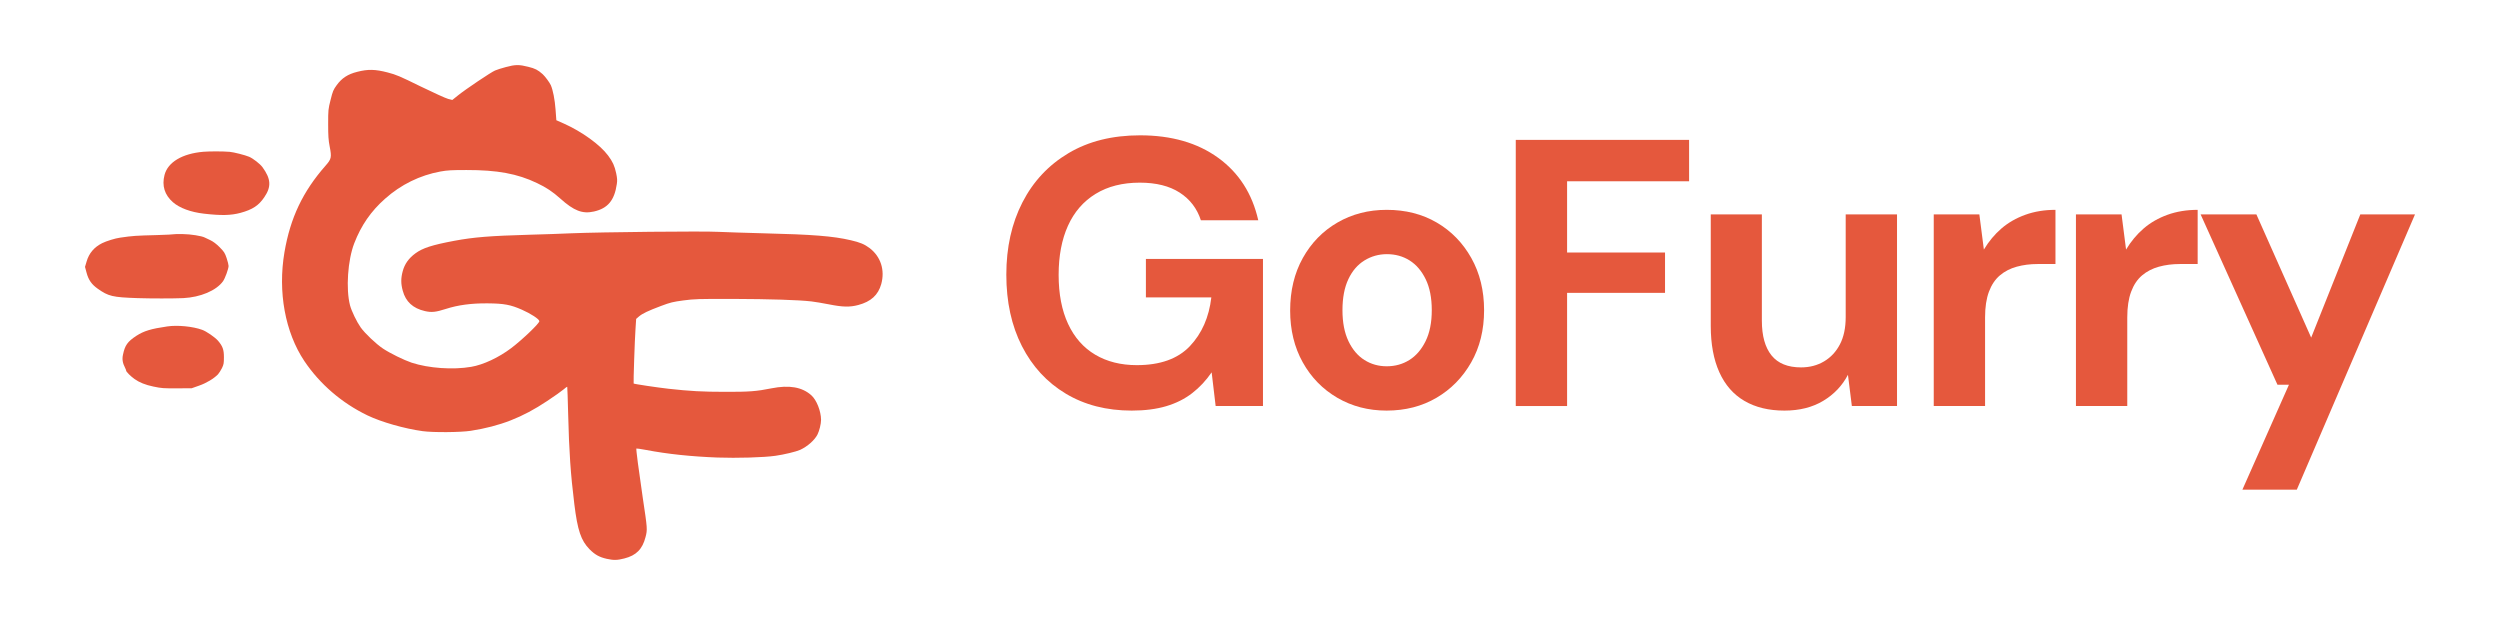
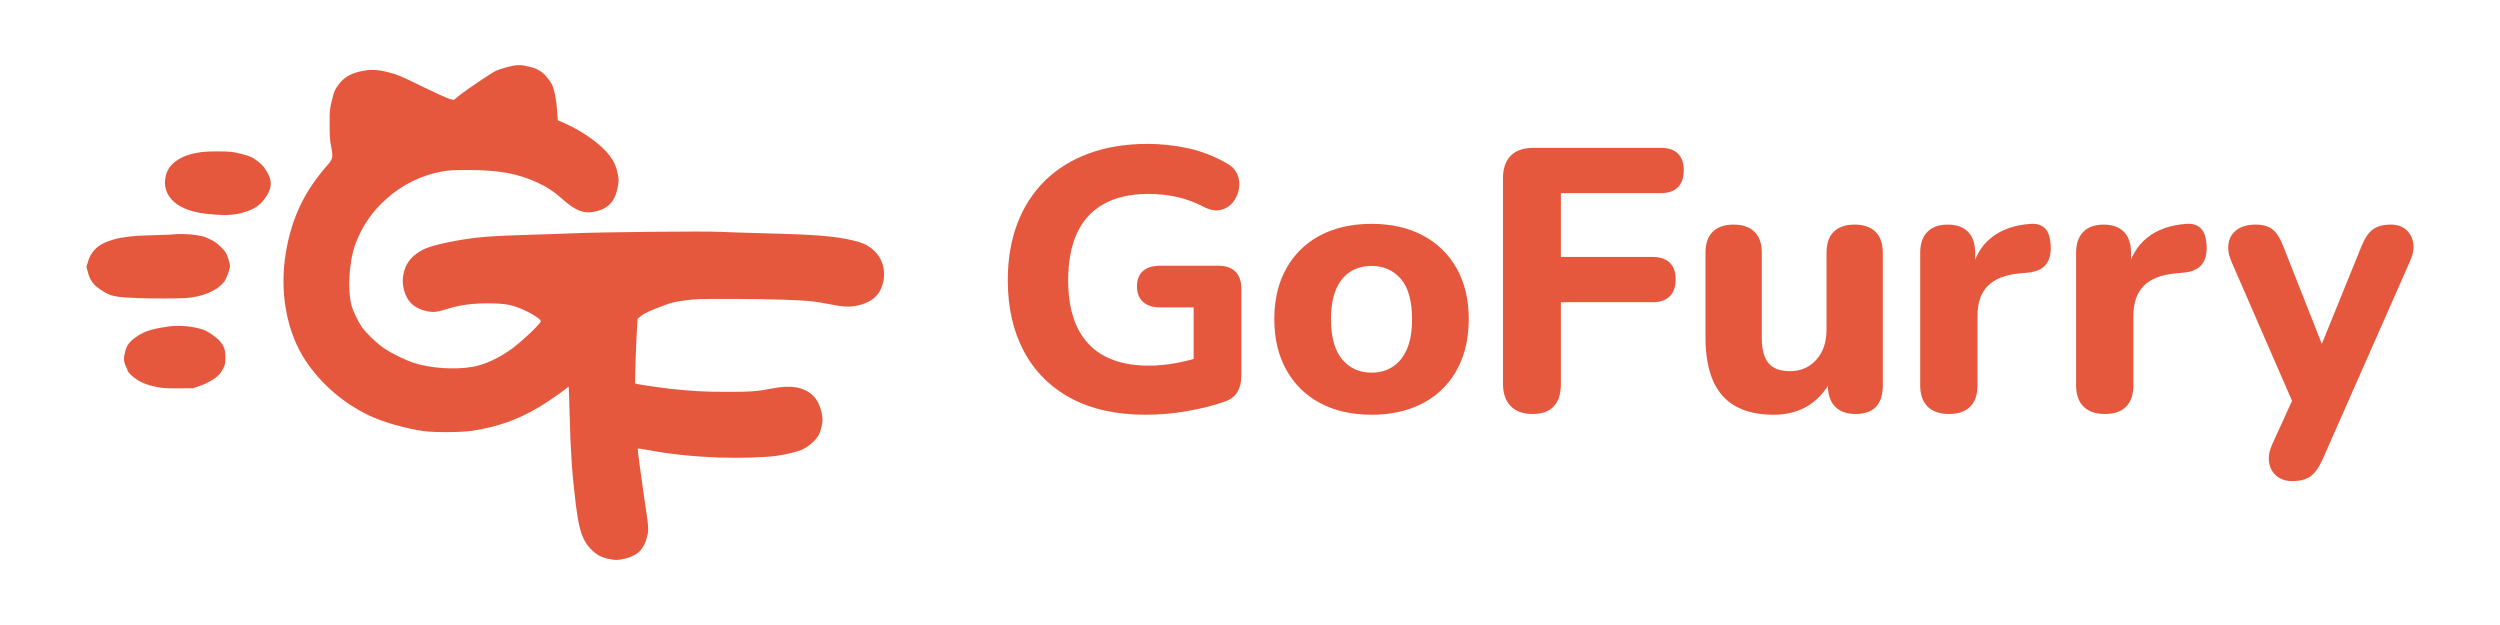
<svg xmlns="http://www.w3.org/2000/svg" width="768" height="192" viewBox="0 0 768 192" role="img" aria-labelledby="gofurry-horizontal-title">
-   <g id="symbol" transform="translate(10.79523 -16.58905) scale(0.220087)" fill="#E5583D">
+   <g id="symbol" transform="translate(11.24254 -16.58905) scale(0.220087)" fill="#E5583D">
    <g transform="translate(0,1024) scale(0.1,-0.1)">
      <path d="M6570 8550 c-58 -15 -126 -37 -151 -48 -58 -25 -408 -260 -515 -346 l-81 -65 -59 15 c-32 8 -205 87 -384 174 -295 145 -338 163 -460 195 -173 45 -274 47 -423 9 -132 -33 -216 -87 -289 -188 -45 -62 -54 -82 -84 -203 -33 -131 -34 -140 -34 -338 0 -166 4 -224 21 -312 30 -154 25 -176 -59 -271 -316 -360 -490 -726 -572 -1206 -94 -554 9 -1117 278 -1520 216 -321 522 -585 881 -758 193 -93 516 -185 771 -220 146 -20 528 -17 670 5 410 64 721 185 1067 416 100 66 203 139 228 161 26 23 49 39 52 37 2 -3 8 -175 13 -383 13 -525 34 -832 86 -1254 45 -367 93 -508 212 -630 77 -77 136 -110 241 -134 97 -21 146 -20 244 5 167 42 254 130 297 299 27 105 27 112 -39 550 -56 379 -95 679 -89 686 3 2 63 -7 134 -20 304 -58 632 -92 997 -106 274 -10 647 1 809 24 121 17 290 58 346 83 103 48 201 134 242 214 26 51 50 149 50 205 -1 123 -63 279 -137 344 -129 114 -307 145 -555 96 -208 -42 -314 -50 -643 -49 -321 0 -497 10 -795 43 -152 17 -480 66 -486 73 -5 5 16 631 26 762 l9 140 38 33 c49 42 129 80 310 148 131 49 164 57 312 77 154 20 203 22 696 21 516 -2 907 -14 1090 -35 50 -6 160 -24 245 -41 191 -38 291 -41 410 -9 176 47 277 139 320 292 54 196 -7 384 -163 503 -71 53 -132 79 -262 109 -248 58 -530 80 -1225 97 -234 6 -513 15 -620 20 -214 12 -1644 -3 -2055 -20 -126 -6 -387 -15 -580 -20 -560 -16 -781 -34 -1055 -85 -313 -59 -441 -101 -542 -175 -93 -68 -150 -148 -177 -248 -27 -99 -27 -175 0 -273 41 -154 143 -247 310 -285 92 -21 151 -15 291 30 171 55 356 80 586 78 228 -2 318 -19 477 -89 123 -54 239 -130 243 -159 4 -28 -237 -259 -393 -377 -175 -132 -389 -232 -558 -261 -254 -44 -595 -20 -832 58 -107 36 -301 131 -400 197 -96 64 -251 211 -311 295 -54 76 -128 229 -149 309 -59 228 -32 629 59 865 97 251 233 448 431 623 221 197 487 327 771 379 100 18 158 21 364 21 429 1 712 -51 985 -182 129 -61 219 -121 325 -216 191 -172 310 -217 470 -181 193 44 286 155 319 383 8 50 6 81 -9 152 -22 102 -48 160 -114 248 -113 151 -365 332 -615 444 l-106 47 -11 149 c-10 138 -36 271 -66 340 -17 38 -80 123 -114 154 -68 60 -104 79 -202 103 -126 32 -180 32 -312 -4z" />
      <path d="M2350 7368 c-296 -25 -498 -145 -544 -324 -39 -150 1 -278 117 -380 92 -81 249 -139 432 -160 240 -28 377 -25 511 11 169 46 255 103 333 219 100 147 93 255 -26 419 -34 46 -130 121 -186 145 -57 24 -214 64 -272 69 -101 8 -276 8 -365 1z" />
      <path d="M1940 6217 c-3 -3 -111 -8 -240 -12 -305 -8 -333 -10 -514 -36 -68 -9 -193 -48 -251 -77 -110 -55 -183 -140 -216 -254 l-23 -77 22 -82 c27 -101 71 -163 156 -223 151 -106 205 -119 556 -131 182 -6 503 -6 637 0 240 12 461 105 555 235 29 40 78 175 78 214 0 15 -12 64 -27 109 -25 74 -35 89 -98 153 -47 47 -90 79 -130 98 -33 15 -68 32 -78 37 -41 22 -198 47 -307 48 -64 1 -118 0 -120 -2z" />
      <path d="M1845 4930 c-228 -33 -326 -63 -432 -131 -123 -81 -160 -132 -187 -264 -14 -63 -5 -116 29 -182 8 -15 15 -33 15 -39 0 -17 60 -77 117 -118 67 -48 155 -83 262 -105 121 -25 134 -26 346 -25 l190 1 102 36 c102 35 208 99 265 158 14 16 39 54 55 86 25 51 28 69 28 153 0 106 -17 154 -83 231 -42 48 -160 130 -222 152 -129 47 -343 68 -485 47z" />
    </g>
  </g>
-   <g id="wordmark" transform="translate(303.7419 124.7328) scale(0.1168 -0.1168)" fill="#E5583D">
-     <path data-glyph="G" d="M376 -12Q276.828 -12 202.535 32.621Q128.241 77.241 87.241 157.655Q46.241 238.069 46.241 345.483Q46.241 453.069 88.621 535.655Q131 618.241 209.845 665.121Q288.689 712 397.965 712Q521.827 712 603.465 652.862Q685.103 593.724 708.861 488.621H557.932Q542.76 535.208 502.191 561.364Q461.621 587.519 397.379 587.519Q329.172 587.519 281.051 558.002Q232.929 528.484 208.377 474.156Q183.825 419.828 183.825 344.897Q183.825 269.379 208.671 216.016Q233.516 162.654 279.93 135.102Q326.344 107.55 389.551 107.55Q481.621 107.55 528.949 157.43Q576.277 207.31 585.449 285.725H413.345V386.896H721.275V0H596.794L586.277 88.622Q564.208 56.415 534.932 33.776Q505.656 11.138 466.639 -0.431Q427.621 -12 376 -12Z" />
-     <path data-glyph="o" transform="translate(742 0)" d="M304.379 -12Q232.62 -12 174.862 21.672Q117.103 55.345 83.931 114.845Q50.759 174.345 50.759 251Q50.759 329.655 84.138 389.448Q117.517 449.241 175.189 482.621Q232.862 516 304.62 516Q378.965 516 436.224 482.621Q493.482 449.241 527.155 389.448Q560.827 329.655 560.827 252Q560.827 174.345 526.948 114.845Q493.068 55.345 435.603 21.672Q378.137 -12 304.379 -12ZM304.793 104.55Q337.828 104.55 364.276 121.067Q390.725 137.585 406.984 170.62Q423.243 203.655 423.243 252Q423.243 300.759 407.191 333.587Q391.139 366.415 364.897 382.933Q338.655 399.45 305.207 399.45Q273.172 399.45 246.223 382.933Q219.274 366.415 203.808 333.587Q188.343 300.759 188.343 252Q188.343 203.655 204.101 170.62Q219.86 137.585 246.102 121.067Q272.344 104.55 304.793 104.55Z" />
-     <path data-glyph="F" transform="translate(1317 0)" d="M69.138 0V700H525.033V591.14H204.136V403.758H461.724V297.656H204.136V0Z" />
-     <path data-glyph="u" transform="translate(1838 0)" d="M254.759 -12Q193.241 -12 149.741 13.345Q106.241 38.689 83.621 88.741Q61 138.793 61 210.793V504H195.412V224.482Q195.412 164.723 220.791 133.171Q246.171 101.619 298.551 101.619Q332.344 101.619 359.017 117.429Q385.689 133.24 400.793 162.361Q415.897 191.482 415.897 234V504H550.895V0H432.103L421.828 82.138Q399.414 39.241 356.759 13.621Q314.103 -12 254.759 -12Z" />
-     <path data-glyph="r" transform="translate(2419 0)" d="M66.483 0V504H186.447L198.308 411.517Q217.653 443.759 244.446 466.879Q271.239 490 307.274 503Q343.308 516 386.619 516V373.485H339.792Q310.137 373.485 284.654 366.451Q259.171 359.416 240.481 343.64Q221.791 327.864 211.636 300.64Q201.481 273.415 201.481 233.036V0Z" />
-     <path data-glyph="r" transform="translate(2793 0)" d="M66.483 0V504H186.447L198.308 411.517Q217.653 443.759 244.446 466.879Q271.239 490 307.274 503Q343.308 516 386.619 516V373.485H339.792Q310.137 373.485 284.654 366.451Q259.171 359.416 240.481 343.64Q221.791 327.864 211.636 300.64Q201.481 273.415 201.481 233.036V0Z" />
-     <path data-glyph="y" transform="translate(3167 0)" d="M130.276 -220 252.689 56H222.517L20.414 504H167.101L311.171 179.963L440.38 504H584.239L273.377 -220Z" />
+   <g id="wordmark" transform="translate(303.8695 126.1891) scale(0.11457 -0.11457)" fill="#E5583D">
+     <path data-glyph="G" d="M420.072 -10.626Q300.879 -10.626 218.5 34Q136.121 78.626 93.024 159.626Q49.928 240.626 49.928 350.06Q49.928 434.06 75.368 501.374Q100.807 568.687 149.187 616.5Q197.566 664.313 267.229 689.97Q336.891 715.626 425.337 715.626Q478.518 715.626 532.668 704.006Q586.819 692.385 637.132 663.518Q658.204 651.891 665.74 633.229Q673.276 614.566 669.59 594.464Q665.903 574.362 653.493 558.916Q641.084 543.471 621.451 538.591Q601.819 533.712 577.434 545.652Q543.506 563.893 506.542 572.64Q469.578 581.387 425.963 581.387Q355.409 581.387 307.384 554.549Q259.36 527.712 235.583 476.254Q211.806 424.796 211.806 350.06Q211.806 237.397 266.577 179.192Q321.348 120.987 428.265 120.987Q463.566 120.987 501.747 128.047Q539.928 135.107 577.362 147.854L548.29 84.59V277.229H458.023Q428.325 277.229 412.319 292.109Q396.313 306.988 396.313 333.374Q396.313 360.446 412.319 374.638Q428.325 388.831 458.023 388.831H614.566Q644.578 388.831 660.427 372.982Q676.276 357.132 676.276 327.121V94.771Q676.276 68.698 665.897 50.879Q655.518 33.06 632.446 24.807Q586.879 8.807 530.976 -0.91Q475.072 -10.626 420.072 -10.626Z" />
+     <path data-glyph="o" transform="translate(731 0)" d="M294.265 -10.626Q215.446 -10.626 156.94 20.374Q98.434 51.374 66.024 109.187Q33.615 167 33.615 245.626Q33.615 304.94 51.898 351.91Q70.181 398.879 104.59 432.536Q139 466.193 187.036 483.693Q235.072 501.193 294.265 501.193Q373.397 501.193 431.746 470.193Q490.095 439.193 522.505 381.879Q554.915 324.566 554.915 245.626Q554.915 186.313 536.631 139Q518.348 91.687 483.939 58.03Q449.529 24.374 401.493 6.874Q353.457 -10.626 294.265 -10.626ZM294.265 102.228Q326.566 102.228 350.964 117.879Q375.362 133.529 389.139 165.271Q402.916 197.012 402.916 245.626Q402.916 319.049 372.832 353.693Q342.747 388.338 294.265 388.338Q262.276 388.338 237.722 373.031Q213.167 357.724 199.39 326.139Q185.613 294.554 185.613 245.626Q185.613 172.891 215.698 137.559Q245.782 102.228 294.265 102.228Z" />
+     <path data-glyph="F" transform="translate(1307 0)" d="M149.891 -8.626Q112.313 -8.626 91.524 12.319Q70.735 33.265 70.735 72.843V623.531Q70.735 663.109 91.681 684.054Q112.626 705 152.204 705H493.687Q524.385 705 539.891 689.494Q555.397 673.988 555.397 644.977Q555.397 615.278 539.891 599.429Q524.385 583.58 493.687 583.58H225.987V412.457H472.06Q502.072 412.457 517.921 396.951Q533.771 381.446 533.771 352.434Q533.771 322.735 517.921 306.886Q502.072 291.037 472.06 291.037H225.987V72.843Q225.987 -8.626 149.891 -8.626Z" />
+     <path data-glyph="u" transform="translate(1865 0)" d="M238.868 -10.626Q176.615 -10.626 135.988 12.343Q95.362 35.313 75.549 81.41Q55.735 127.506 55.735 196.698V423.037Q55.735 460.988 75.181 480.09Q94.626 499.193 130.891 499.193Q167.156 499.193 186.945 480.09Q206.734 460.988 206.734 423.037V193.446Q206.734 149.276 224.758 127.722Q242.782 106.167 281.891 106.167Q325 106.167 352.615 136.595Q380.229 167.023 380.229 216.819V423.037Q380.229 460.988 399.675 480.09Q419.121 499.193 455.385 499.193Q491.65 499.193 511.439 480.09Q531.228 460.988 531.228 423.037V68.216Q531.228 -8.626 457.698 -8.626Q422.434 -8.626 403.145 11.162Q383.856 30.951 383.856 68.216V135.446L398.796 96.049Q377.169 44.554 336.235 16.964Q295.302 -10.626 238.868 -10.626Z" />
+     <path data-glyph="r" transform="translate(2438 0)" d="M135.891 -8.626Q98.313 -8.626 78.368 11.162Q58.422 30.951 58.422 68.216V423.037Q58.422 460.302 77.711 479.747Q97 499.193 132.265 499.193Q167.529 499.193 186.662 479.747Q205.794 460.302 205.794 423.037V371H195.794Q207.601 431 248.915 464.036Q290.228 497.072 355.409 501.193Q380.167 502.566 393.607 488.5Q407.047 474.434 408.42 440.916Q409.794 410.278 395.511 392.116Q381.228 373.953 347.023 370.327L324.397 368.327Q267.469 362.953 239.758 334.899Q212.047 306.844 212.047 254.229V68.216Q212.047 30.951 192.601 11.162Q173.156 -8.626 135.891 -8.626Z" />
+     <path data-glyph="r" transform="translate(2856 0)" d="M135.891 -8.626Q98.313 -8.626 78.368 11.162Q58.422 30.951 58.422 68.216V423.037Q58.422 460.302 77.711 479.747Q97 499.193 132.265 499.193Q167.529 499.193 186.662 479.747Q205.794 460.302 205.794 423.037V371H195.794Q207.601 431 248.915 464.036Q290.228 497.072 355.409 501.193Q380.167 502.566 393.607 488.5Q407.047 474.434 408.42 440.916Q409.794 410.278 395.511 392.116Q381.228 373.953 347.023 370.327L324.397 368.327Q267.469 362.953 239.758 334.899Q212.047 306.844 212.047 254.229V68.216Q212.047 30.951 192.601 11.162Q173.156 -8.626 135.891 -8.626Z" />
+     <path data-glyph="y" transform="translate(3303 0)" d="M191.819 -188.626Q165.747 -188.626 149.085 -174.934Q132.422 -161.241 128.982 -138.796Q125.543 -116.35 136.735 -91.278L204.109 56.59V-4.807L27.434 401.157Q16.554 427.229 20.338 449.518Q24.121 471.807 42.753 485.5Q61.385 499.193 93.71 499.193Q121.095 499.193 137.758 486.657Q154.42 474.121 167.926 438.543L286.012 139.444H254.132L376.157 439.856Q389.663 473.807 407.482 486.5Q425.302 499.193 455 499.193Q480.759 499.193 496.265 485.5Q511.771 471.807 515.397 449.862Q519.023 427.916 507.144 401.844L271.975 -131.229Q256.782 -164.868 238.493 -176.747Q220.204 -188.626 191.819 -188.626Z" />
  </g>
</svg>
